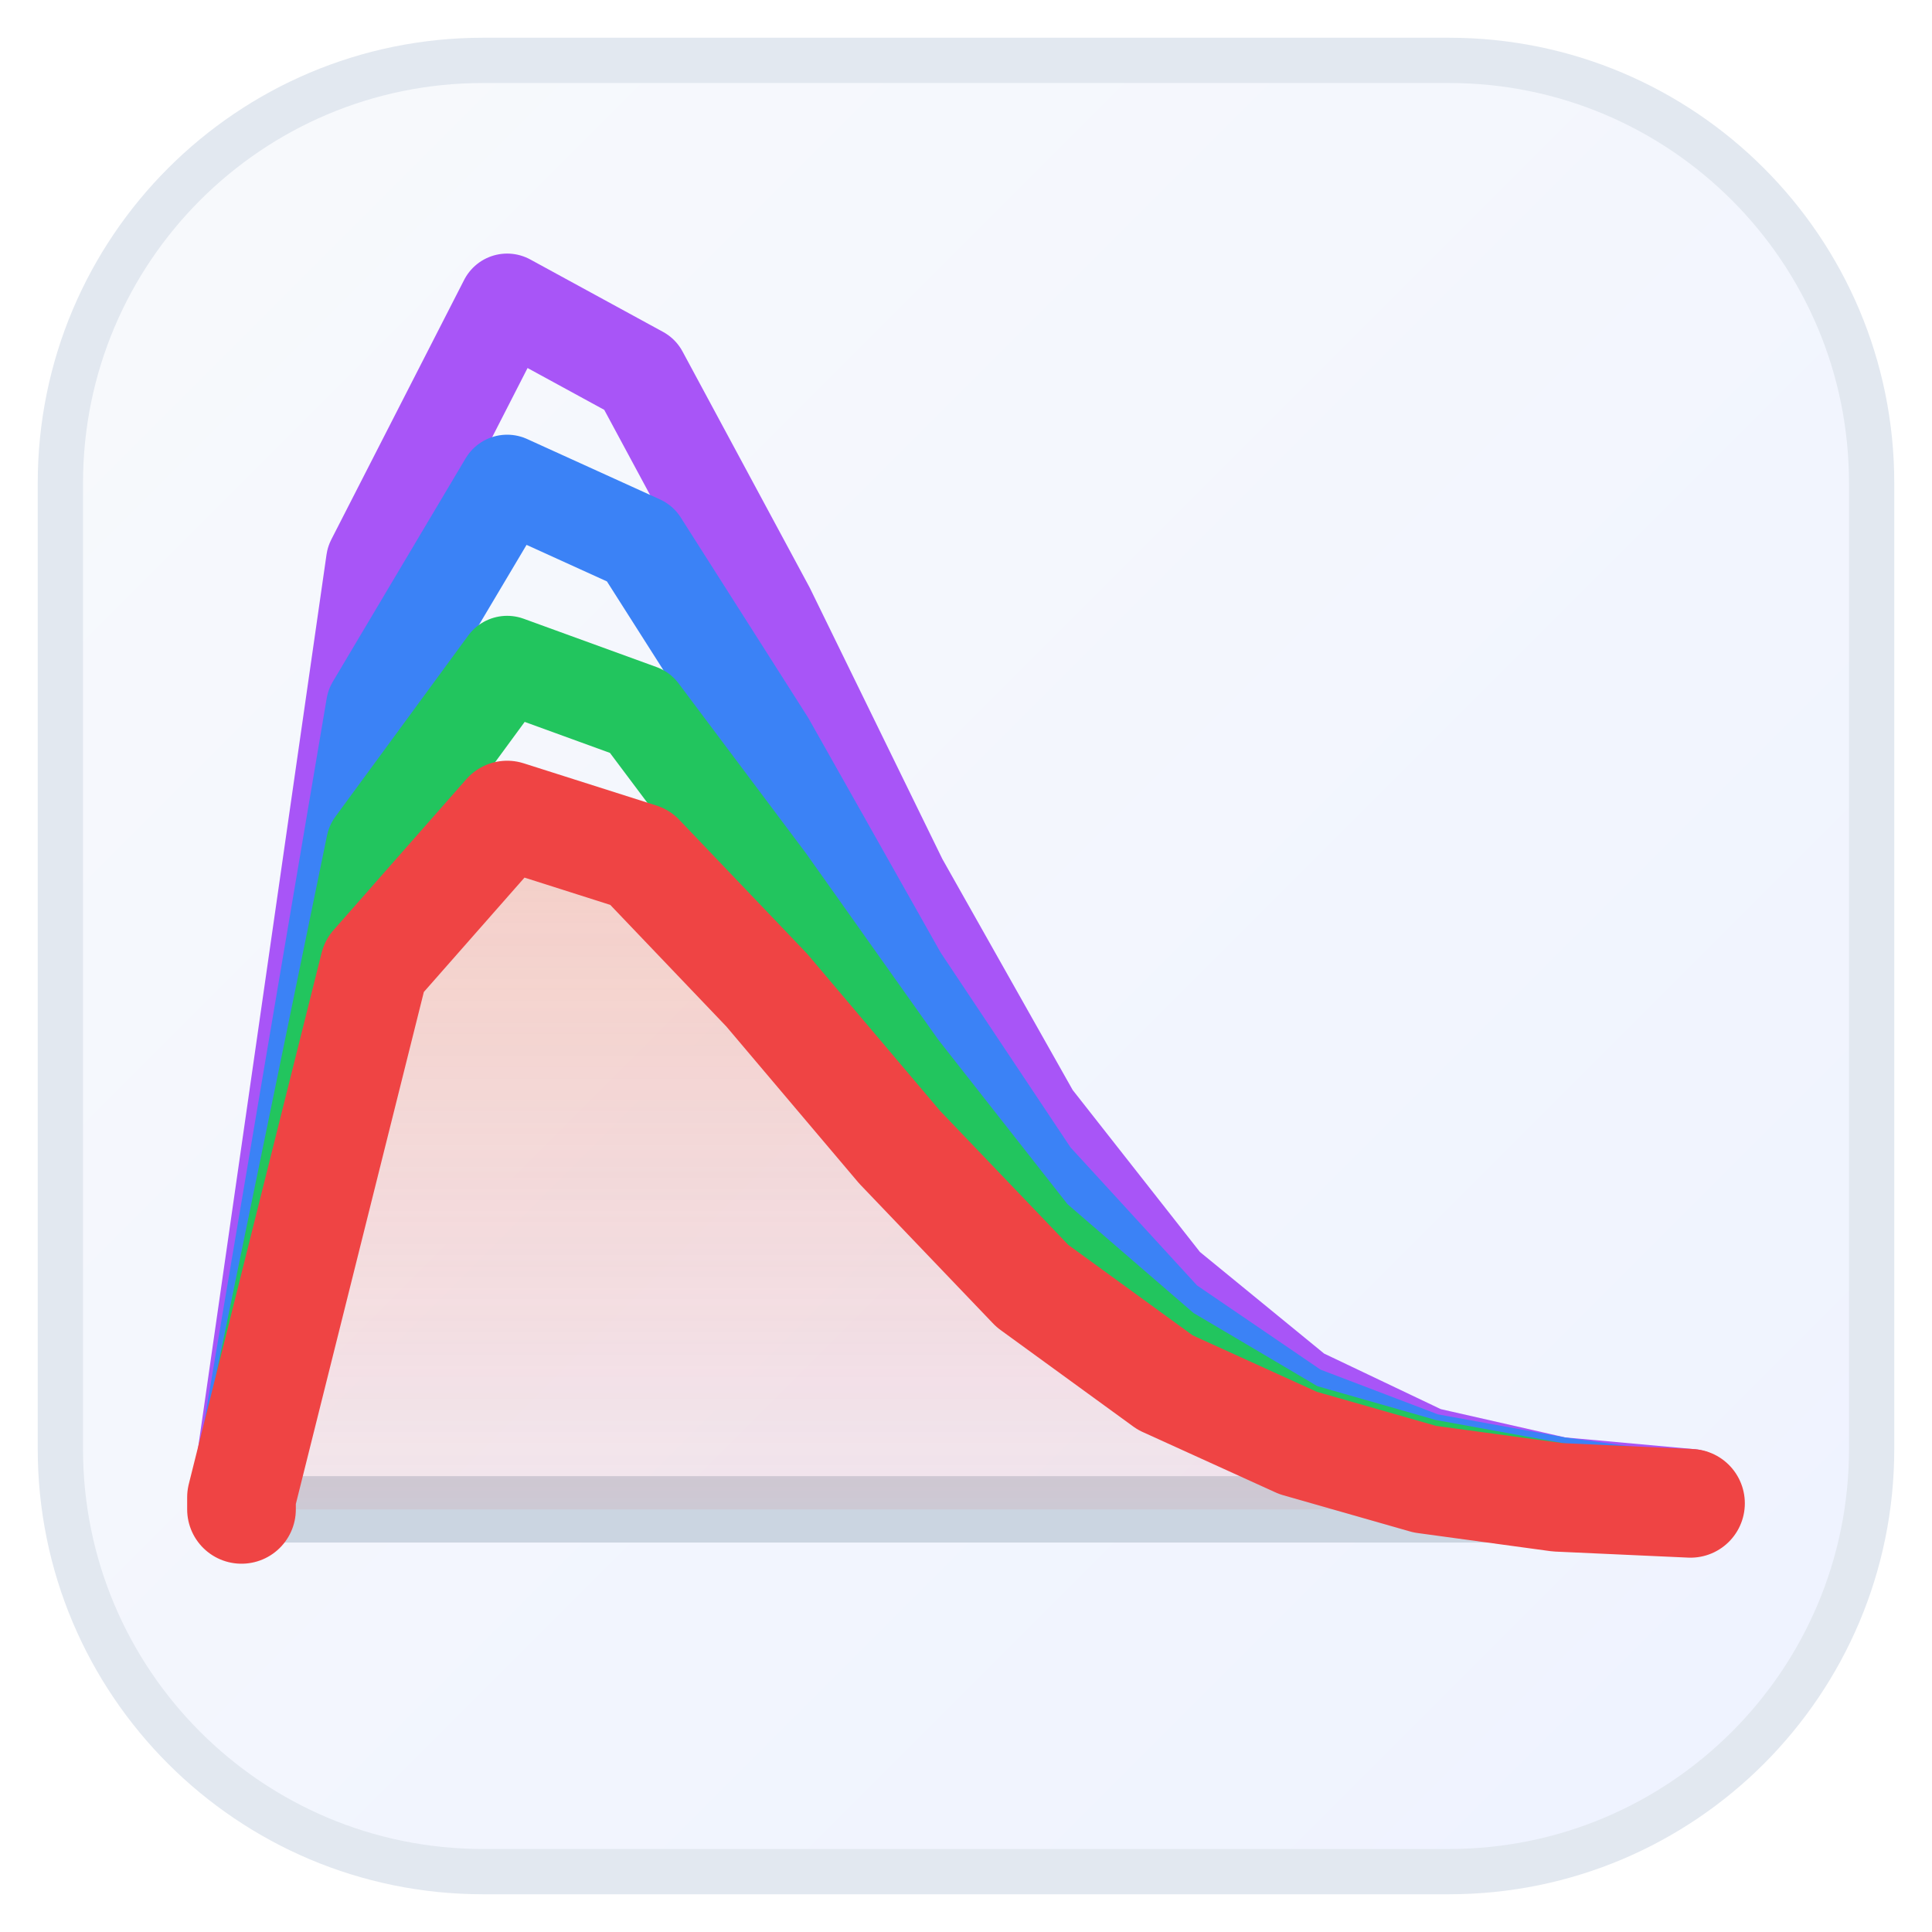
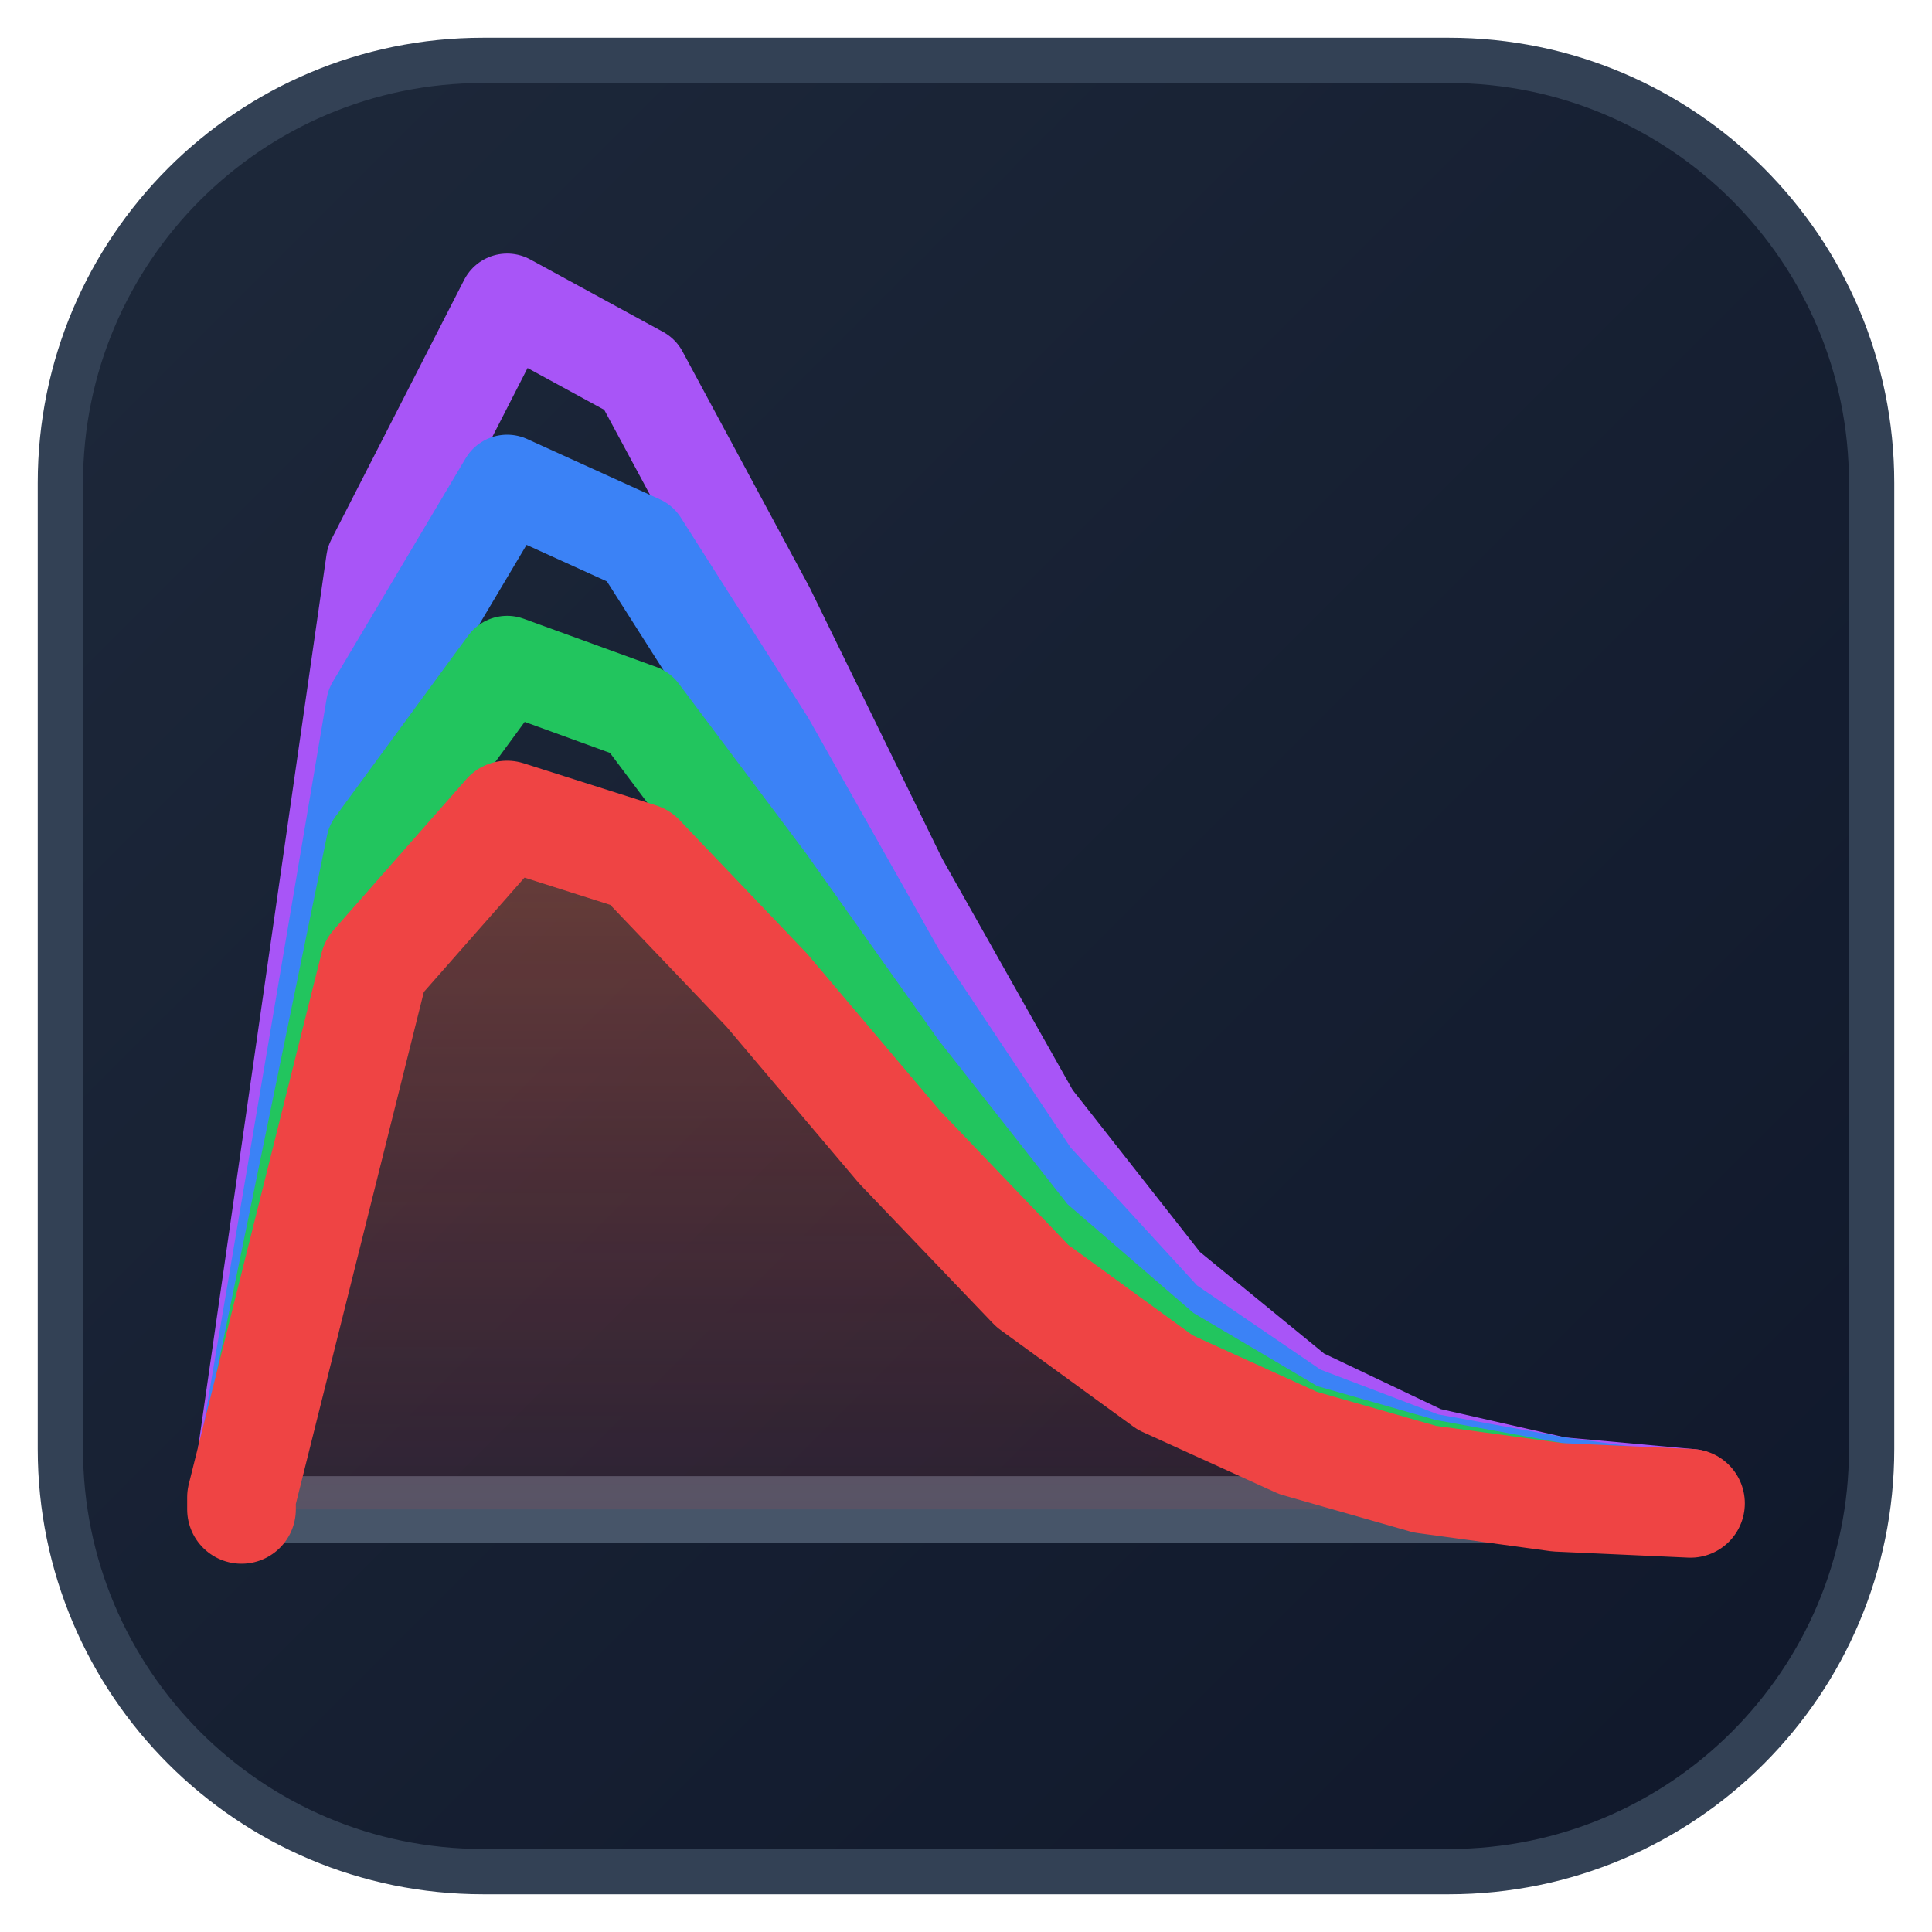
<svg xmlns="http://www.w3.org/2000/svg" width="32" height="32" viewBox="0 0 32 32" fill="none">
-   <rect x="1" y="1" width="30" height="30" rx="7" fill="url(#bg)" stroke="#e2e8f0" stroke-width="0.75" />
-   <line x1="4" y1="25" x2="28" y2="25" stroke="#cbd5e1" stroke-width="1.1" stroke-linecap="round" />
+   <rect x="1" y="1" width="30" height="30" rx="7" fill="url(#bg)" stroke="#334155" stroke-width="0.75" />
+   <line x1="4" y1="25" x2="28" y2="25" stroke="#475569" stroke-width="1.1" stroke-linecap="round" />
  <path d="M4 25 L4.0 24.6 L6.2 9.3 L8.4 5.0 L10.6 6.2 L12.7 10.1 L14.9 14.6 L17.1 18.5 L19.3 21.3 L21.5 23.1 L23.6 24.1 L25.8 24.6 L28.0 24.8" stroke="#a855f7" stroke-width="1.6" stroke-linecap="round" stroke-linejoin="round" fill="none" />
  <path d="M4 25 L4.0 24.7 L6.2 11.7 L8.4 8.0 L10.6 9.0 L12.7 12.3 L14.9 16.2 L17.1 19.5 L19.3 21.9 L21.5 23.4 L23.6 24.2 L25.8 24.6 L28.0 24.9" stroke="#3b82f6" stroke-width="1.6" stroke-linecap="round" stroke-linejoin="round" fill="none" />
  <path d="M4 25 L4.0 24.7 L6.2 14.0 L8.4 11.0 L10.6 11.8 L12.7 14.6 L14.9 17.7 L17.1 20.5 L19.3 22.4 L21.5 23.7 L23.6 24.3 L25.8 24.7 L28.0 24.9" stroke="#22c55e" stroke-width="1.6" stroke-linecap="round" stroke-linejoin="round" fill="none" />
  <path d="M4 25 L4.0 24.8 L6.2 16.0 L8.4 13.5 L10.6 14.2 L12.7 16.4 L14.9 19.0 L17.1 21.3 L19.3 22.9 L21.5 23.9 L23.6 24.5 L25.8 24.8 L28.0 24.9 L28 25 L4 25 Z" fill="url(#fill)" opacity="0.85" />
  <path d="M4 25 L4.0 24.8 L6.2 16.0 L8.4 13.5 L10.6 14.2 L12.7 16.4 L14.9 19.0 L17.1 21.3 L19.3 22.9 L21.5 23.9 L23.6 24.5 L25.8 24.8 L28.0 24.9" stroke="#ef4444" stroke-width="1.8" stroke-linecap="round" stroke-linejoin="round" fill="none" />
  <defs>
    <linearGradient id="bg" x1="0" y1="0" x2="32" y2="32" gradientUnits="userSpaceOnUse">
-       <stop stop-color="#f8fafc" />
-       <stop offset="1" stop-color="#eef2ff" />
+       <stop stop-color="#1e293b" />
+       <stop offset="1" stop-color="#0f172a" />
    </linearGradient>
    <linearGradient id="fill" x1="0" y1="4" x2="0" y2="25" gradientUnits="userSpaceOnUse">
-       <stop stop-color="#fb923c" stop-opacity="0.55" />
-       <stop offset="1" stop-color="#ef4444" stop-opacity="0.10" />
+       <stop stop-color="#fb923c" stop-opacity="0.70" />
+       <stop offset="1" stop-color="#ef4444" stop-opacity="0.12" />
    </linearGradient>
  </defs>
</svg>
